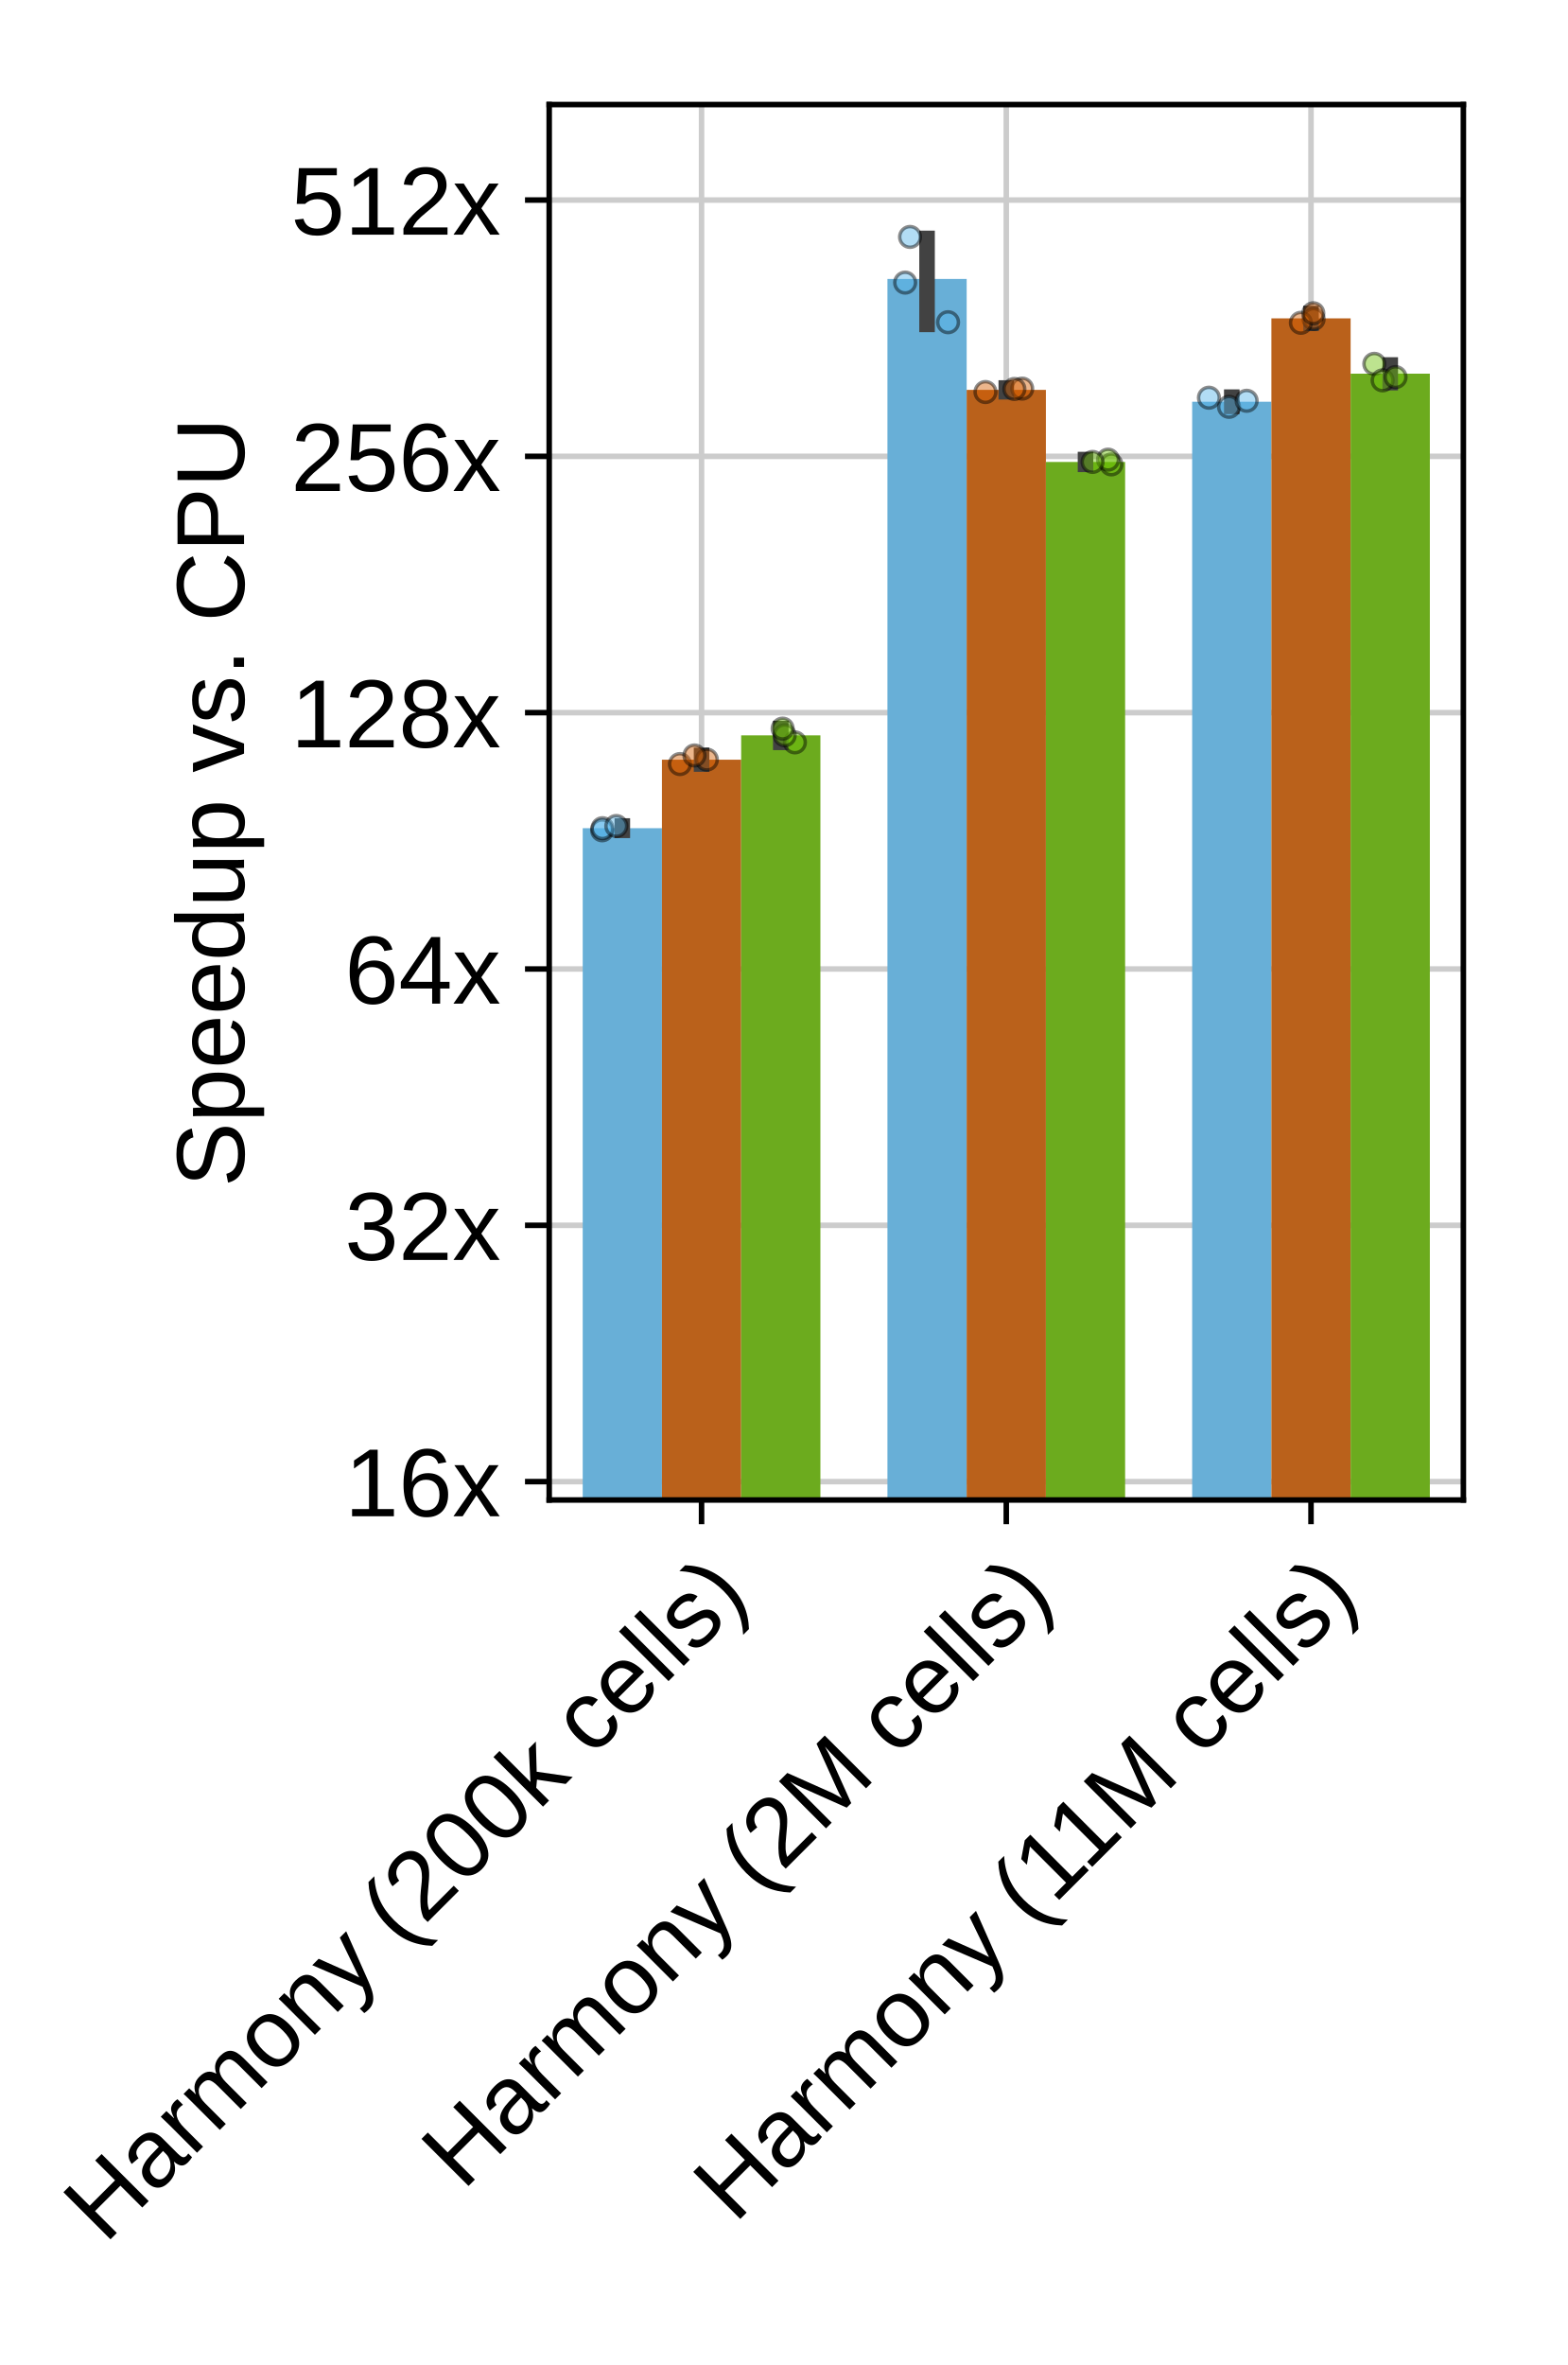
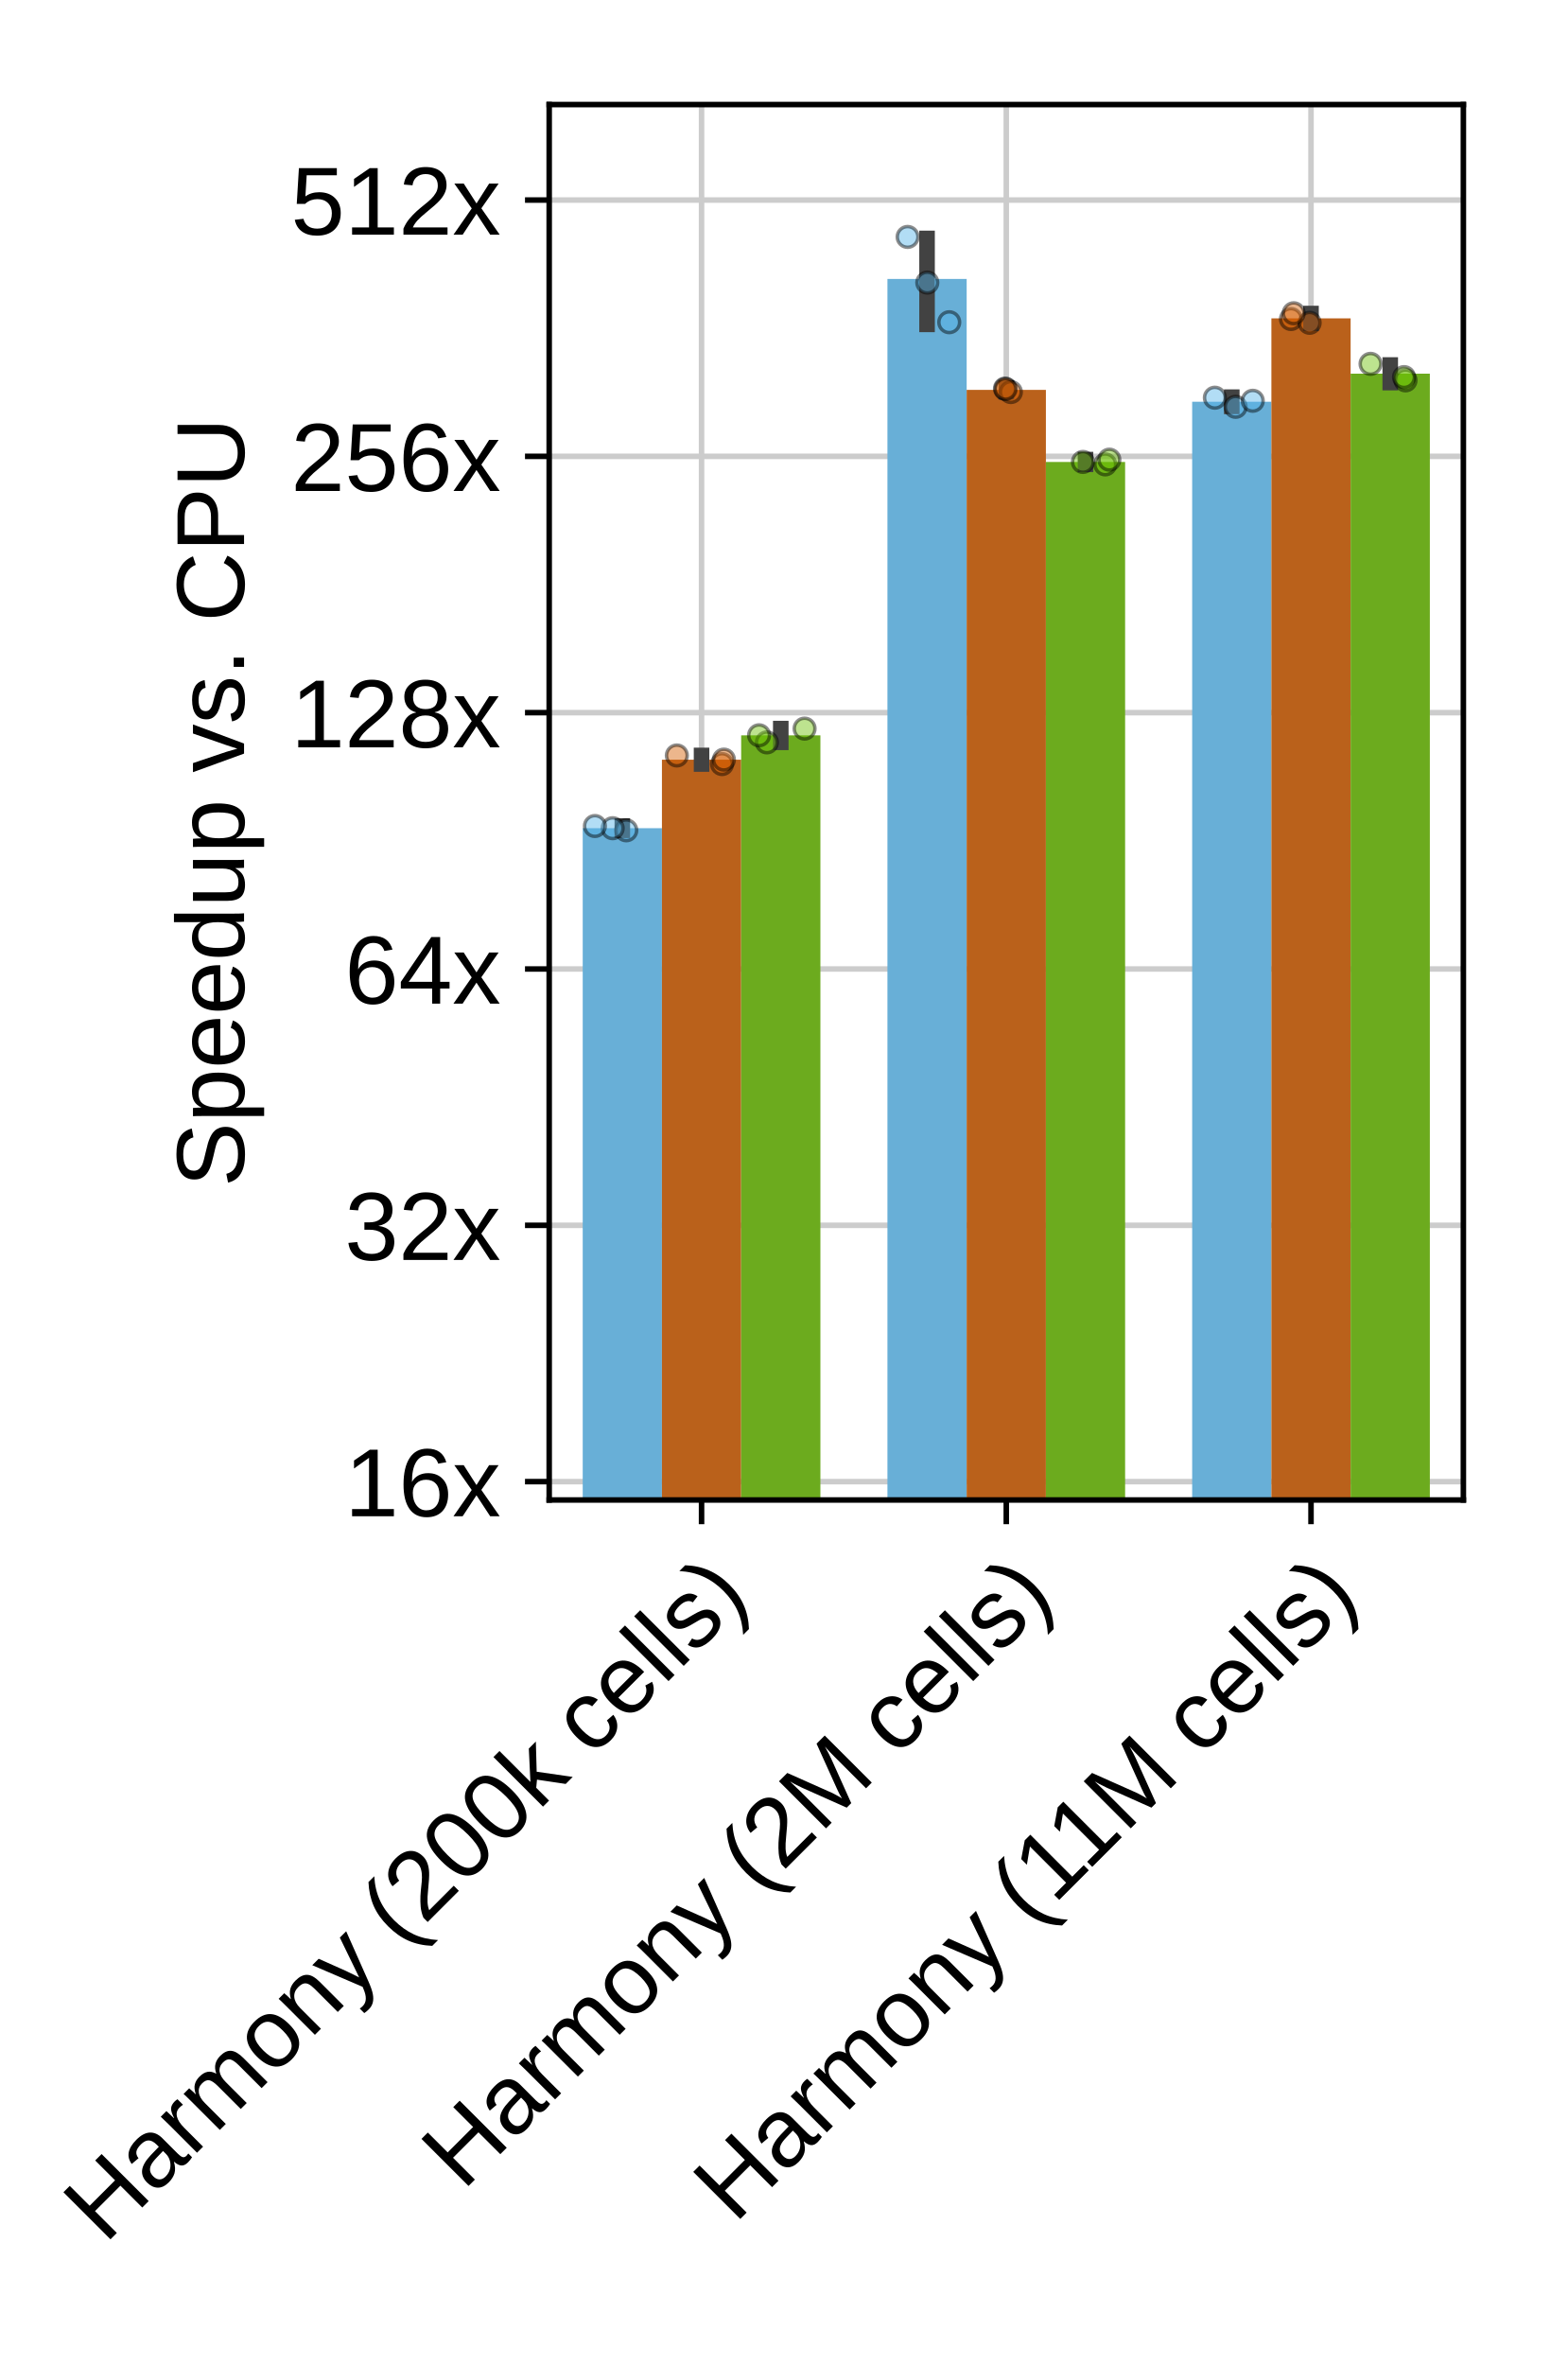
<svg xmlns="http://www.w3.org/2000/svg" xmlns:xlink="http://www.w3.org/1999/xlink" width="226.8pt" height="342pt" viewBox="0 0 226.8 342" version="1.1">
  <defs>
    <style type="text/css">*{stroke-linejoin: round; stroke-linecap: butt}</style>
  </defs>
  <g id="figure_1">
    <g id="patch_1">
      <path d="M 0 342  L 226.8 342  L 226.8 0  L 0 0  L 0 342  z " style="fill: none" />
    </g>
    <g id="axes_1">
      <g id="patch_2">
        <path d="M 79.441 216.911  L 211.68 216.911  L 211.68 15.12  L 79.441 15.12  L 79.441 216.911  z " style="fill: none" />
      </g>
      <g id="matplotlib.axis_1">
        <g id="xtick_1">
          <g id="line2d_1">
-             <path d="M 101.481 216.911  L 101.481 15.12  " clip-path="url(#p879cad5f2c)" style="fill: none; stroke: #cccccc; stroke-width: 0.8; stroke-linecap: square" />
+             <path d="M 101.481 216.911  L 101.481 15.12  " clip-path="url(#p6013074618)" style="fill: none; stroke: #cccccc; stroke-width: 0.8; stroke-linecap: square" />
          </g>
          <g id="line2d_2">
            <defs>
-               <path id="mede511e943" d="M 0 0  L 0 3.5  " style="stroke: #000000; stroke-width: 0.8" />
+               <path id="m8da5201caf" d="M 0 0  L 0 3.5  " style="stroke: #000000; stroke-width: 0.8" />
            </defs>
            <g>
-               <use xlink:href="#mede511e943" x="101.481" y="216.911" style="stroke: #000000; stroke-width: 0.8" />
+               <use xlink:href="#m8da5201caf" x="101.481" y="216.911" style="stroke: #000000; stroke-width: 0.8" />
            </g>
          </g>
          <g id="text_1">
            <text style="font-size: 14px; font-family: 'Arial', 'Helvetica', 'DejaVu Sans', 'Bitstream Vera Sans', sans-serif; text-anchor: end" x="108.687" y="231.118" transform="rotate(-45 108.6872 231.1176)">Harmony (200k cells)</text>
          </g>
        </g>
        <g id="xtick_2">
          <g id="line2d_3">
-             <path d="M 145.56 216.911  L 145.56 15.12  " clip-path="url(#p879cad5f2c)" style="fill: none; stroke: #cccccc; stroke-width: 0.8; stroke-linecap: square" />
+             <path d="M 145.56 216.911  L 145.56 15.12  " clip-path="url(#p6013074618)" style="fill: none; stroke: #cccccc; stroke-width: 0.8; stroke-linecap: square" />
          </g>
          <g id="line2d_4">
            <g>
-               <use xlink:href="#mede511e943" x="145.56" y="216.911" style="stroke: #000000; stroke-width: 0.8" />
+               <use xlink:href="#m8da5201caf" x="145.56" y="216.911" style="stroke: #000000; stroke-width: 0.8" />
            </g>
          </g>
          <g id="text_2">
            <text style="font-size: 14px; font-family: 'Arial', 'Helvetica', 'DejaVu Sans', 'Bitstream Vera Sans', sans-serif; text-anchor: end" x="152.767" y="231.118" transform="rotate(-45 152.7669 231.1176)">Harmony (2M cells)</text>
          </g>
        </g>
        <g id="xtick_3">
          <g id="line2d_5">
-             <path d="M 189.64 216.911  L 189.64 15.12  " clip-path="url(#p879cad5f2c)" style="fill: none; stroke: #cccccc; stroke-width: 0.8; stroke-linecap: square" />
+             <path d="M 189.64 216.911  L 189.64 15.12  " clip-path="url(#p6013074618)" style="fill: none; stroke: #cccccc; stroke-width: 0.8; stroke-linecap: square" />
          </g>
          <g id="line2d_6">
            <g>
-               <use xlink:href="#mede511e943" x="189.64" y="216.911" style="stroke: #000000; stroke-width: 0.8" />
+               <use xlink:href="#m8da5201caf" x="189.64" y="216.911" style="stroke: #000000; stroke-width: 0.8" />
            </g>
          </g>
          <g id="text_3">
            <text style="font-size: 14px; font-family: 'Arial', 'Helvetica', 'DejaVu Sans', 'Bitstream Vera Sans', sans-serif; text-anchor: end" x="196.847" y="231.118" transform="rotate(-45 196.8467 231.1176)">Harmony (11M cells)</text>
          </g>
        </g>
      </g>
      <g id="matplotlib.axis_2">
        <g id="ytick_1">
          <g id="line2d_7">
-             <path d="M 79.441 214.258  L 211.68 214.258  " clip-path="url(#p879cad5f2c)" style="fill: none; stroke: #cccccc; stroke-width: 0.8; stroke-linecap: square" />
+             <path d="M 79.441 214.258  L 211.68 214.258  " clip-path="url(#p6013074618)" style="fill: none; stroke: #cccccc; stroke-width: 0.8; stroke-linecap: square" />
          </g>
          <g id="line2d_8">
            <defs>
-               <path id="ma517eb1bee" d="M 0 0  L -3.5 0  " style="stroke: #000000; stroke-width: 0.8" />
+               <path id="mf9c9cb0863" d="M 0 0  L -3.5 0  " style="stroke: #000000; stroke-width: 0.8" />
            </defs>
            <g>
-               <use xlink:href="#ma517eb1bee" x="79.441" y="214.258" style="stroke: #000000; stroke-width: 0.8" />
+               <use xlink:href="#mf9c9cb0863" x="79.441" y="214.258" style="stroke: #000000; stroke-width: 0.8" />
            </g>
          </g>
          <g id="text_4">
            <text style="font-size: 14px; font-family: 'Arial', 'Helvetica', 'DejaVu Sans', 'Bitstream Vera Sans', sans-serif; text-anchor: end" x="72.441" y="219.268" transform="rotate(-0 72.44079 219.2681)">16x</text>
          </g>
        </g>
        <g id="ytick_2">
          <g id="line2d_9">
-             <path d="M 79.441 177.191  L 211.68 177.191  " clip-path="url(#p879cad5f2c)" style="fill: none; stroke: #cccccc; stroke-width: 0.8; stroke-linecap: square" />
+             <path d="M 79.441 177.191  L 211.68 177.191  " clip-path="url(#p6013074618)" style="fill: none; stroke: #cccccc; stroke-width: 0.8; stroke-linecap: square" />
          </g>
          <g id="line2d_10">
            <g>
-               <use xlink:href="#ma517eb1bee" x="79.441" y="177.191" style="stroke: #000000; stroke-width: 0.8" />
+               <use xlink:href="#mf9c9cb0863" x="79.441" y="177.191" style="stroke: #000000; stroke-width: 0.8" />
            </g>
          </g>
          <g id="text_5">
            <text style="font-size: 14px; font-family: 'Arial', 'Helvetica', 'DejaVu Sans', 'Bitstream Vera Sans', sans-serif; text-anchor: end" x="72.441" y="182.202" transform="rotate(-0 72.44079 182.2016)">32x</text>
          </g>
        </g>
        <g id="ytick_3">
          <g id="line2d_11">
-             <path d="M 79.441 140.125  L 211.68 140.125  " clip-path="url(#p879cad5f2c)" style="fill: none; stroke: #cccccc; stroke-width: 0.8; stroke-linecap: square" />
+             <path d="M 79.441 140.125  L 211.68 140.125  " clip-path="url(#p6013074618)" style="fill: none; stroke: #cccccc; stroke-width: 0.8; stroke-linecap: square" />
          </g>
          <g id="line2d_12">
            <g>
-               <use xlink:href="#ma517eb1bee" x="79.441" y="140.125" style="stroke: #000000; stroke-width: 0.8" />
+               <use xlink:href="#mf9c9cb0863" x="79.441" y="140.125" style="stroke: #000000; stroke-width: 0.8" />
            </g>
          </g>
          <g id="text_6">
            <text style="font-size: 14px; font-family: 'Arial', 'Helvetica', 'DejaVu Sans', 'Bitstream Vera Sans', sans-serif; text-anchor: end" x="72.441" y="145.135" transform="rotate(-0 72.44079 145.1351)">64x</text>
          </g>
        </g>
        <g id="ytick_4">
          <g id="line2d_13">
-             <path d="M 79.441 103.058  L 211.68 103.058  " clip-path="url(#p879cad5f2c)" style="fill: none; stroke: #cccccc; stroke-width: 0.8; stroke-linecap: square" />
+             <path d="M 79.441 103.058  L 211.68 103.058  " clip-path="url(#p6013074618)" style="fill: none; stroke: #cccccc; stroke-width: 0.8; stroke-linecap: square" />
          </g>
          <g id="line2d_14">
            <g>
-               <use xlink:href="#ma517eb1bee" x="79.441" y="103.058" style="stroke: #000000; stroke-width: 0.8" />
+               <use xlink:href="#mf9c9cb0863" x="79.441" y="103.058" style="stroke: #000000; stroke-width: 0.8" />
            </g>
          </g>
          <g id="text_7">
            <text style="font-size: 14px; font-family: 'Arial', 'Helvetica', 'DejaVu Sans', 'Bitstream Vera Sans', sans-serif; text-anchor: end" x="72.441" y="108.069" transform="rotate(-0 72.44079 108.0685)">128x</text>
          </g>
        </g>
        <g id="ytick_5">
          <g id="line2d_15">
-             <path d="M 79.441 65.992  L 211.68 65.992  " clip-path="url(#p879cad5f2c)" style="fill: none; stroke: #cccccc; stroke-width: 0.8; stroke-linecap: square" />
+             <path d="M 79.441 65.992  L 211.68 65.992  " clip-path="url(#p6013074618)" style="fill: none; stroke: #cccccc; stroke-width: 0.8; stroke-linecap: square" />
          </g>
          <g id="line2d_16">
            <g>
-               <use xlink:href="#ma517eb1bee" x="79.441" y="65.992" style="stroke: #000000; stroke-width: 0.8" />
+               <use xlink:href="#mf9c9cb0863" x="79.441" y="65.992" style="stroke: #000000; stroke-width: 0.8" />
            </g>
          </g>
          <g id="text_8">
            <text style="font-size: 14px; font-family: 'Arial', 'Helvetica', 'DejaVu Sans', 'Bitstream Vera Sans', sans-serif; text-anchor: end" x="72.441" y="71.002" transform="rotate(-0 72.44079 71.00201)">256x</text>
          </g>
        </g>
        <g id="ytick_6">
          <g id="line2d_17">
-             <path d="M 79.441 28.925  L 211.68 28.925  " clip-path="url(#p879cad5f2c)" style="fill: none; stroke: #cccccc; stroke-width: 0.8; stroke-linecap: square" />
+             <path d="M 79.441 28.925  L 211.68 28.925  " clip-path="url(#p6013074618)" style="fill: none; stroke: #cccccc; stroke-width: 0.8; stroke-linecap: square" />
          </g>
          <g id="line2d_18">
            <g>
-               <use xlink:href="#ma517eb1bee" x="79.441" y="28.925" style="stroke: #000000; stroke-width: 0.8" />
+               <use xlink:href="#mf9c9cb0863" x="79.441" y="28.925" style="stroke: #000000; stroke-width: 0.8" />
            </g>
          </g>
          <g id="text_9">
            <text style="font-size: 14px; font-family: 'Arial', 'Helvetica', 'DejaVu Sans', 'Bitstream Vera Sans', sans-serif; text-anchor: end" x="72.441" y="33.935" transform="rotate(-0 72.44079 33.93547)">512x</text>
          </g>
        </g>
        <g id="text_10">
          <text style="font-size: 14px; font-family: 'Arial', 'Helvetica', 'DejaVu Sans', 'Bitstream Vera Sans', sans-serif; text-anchor: middle" x="35.302" y="116.016" transform="rotate(-90 35.30235 116.0156)">Speedup vs. CPU</text>
        </g>
      </g>
      <g id="patch_3">
-         <path d="M 84.29 37429.057  L 95.75 37429.057  L 95.75 119.761  L 84.29 119.761  z " clip-path="url(#p879cad5f2c)" style="fill: #68afd7" />
+         <path d="M 84.29 37429.057  L 95.75 37429.057  L 95.75 119.761  L 84.29 119.761  z " clip-path="url(#p6013074618)" style="fill: #68afd7" />
      </g>
      <g id="patch_4">
-         <path d="M 128.369 37429.057  L 139.83 37429.057  L 139.83 40.337  L 128.369 40.337  z " clip-path="url(#p879cad5f2c)" style="fill: #68afd7" />
+         <path d="M 128.369 37429.057  L 139.83 37429.057  L 139.83 40.337  L 128.369 40.337  z " clip-path="url(#p6013074618)" style="fill: #68afd7" />
      </g>
      <g id="patch_5">
-         <path d="M 172.449 37429.057  L 183.91 37429.057  L 183.91 58.095  L 172.449 58.095  z " clip-path="url(#p879cad5f2c)" style="fill: #68afd7" />
+         <path d="M 172.449 37429.057  L 183.91 37429.057  L 183.91 58.095  L 172.449 58.095  z " clip-path="url(#p6013074618)" style="fill: #68afd7" />
      </g>
      <g id="patch_6">
-         <path d="M 95.75 37429.057  L 107.211 37429.057  L 107.211 109.859  L 95.75 109.859  z " clip-path="url(#p879cad5f2c)" style="fill: #ba611b" />
+         <path d="M 95.75 37429.057  L 107.211 37429.057  L 107.211 109.859  L 95.75 109.859  z " clip-path="url(#p6013074618)" style="fill: #ba611b" />
      </g>
      <g id="patch_7">
-         <path d="M 139.83 37429.057  L 151.291 37429.057  L 151.291 56.377  L 139.83 56.377  z " clip-path="url(#p879cad5f2c)" style="fill: #ba611b" />
+         <path d="M 139.83 37429.057  L 151.291 37429.057  L 151.291 56.377  L 139.83 56.377  z " clip-path="url(#p6013074618)" style="fill: #ba611b" />
      </g>
      <g id="patch_8">
-         <path d="M 183.91 37429.057  L 195.37 37429.057  L 195.37 46.033  L 183.91 46.033  z " clip-path="url(#p879cad5f2c)" style="fill: #ba611b" />
+         <path d="M 183.91 37429.057  L 195.37 37429.057  L 195.37 46.033  L 183.91 46.033  z " clip-path="url(#p6013074618)" style="fill: #ba611b" />
      </g>
      <g id="patch_9">
-         <path d="M 107.211 37429.057  L 118.672 37429.057  L 118.672 106.341  L 107.211 106.341  z " clip-path="url(#p879cad5f2c)" style="fill: #6cab1e" />
+         <path d="M 107.211 37429.057  L 118.672 37429.057  L 118.672 106.341  L 107.211 106.341  z " clip-path="url(#p6013074618)" style="fill: #6cab1e" />
      </g>
      <g id="patch_10">
-         <path d="M 151.291 37429.057  L 162.751 37429.057  L 162.751 66.805  L 151.291 66.805  z " clip-path="url(#p879cad5f2c)" style="fill: #6cab1e" />
+         <path d="M 151.291 37429.057  L 162.751 37429.057  L 162.751 66.805  L 151.291 66.805  z " clip-path="url(#p6013074618)" style="fill: #6cab1e" />
      </g>
      <g id="patch_11">
-         <path d="M 195.37 37429.057  L 206.831 37429.057  L 206.831 54.039  L 195.37 54.039  z " clip-path="url(#p879cad5f2c)" style="fill: #6cab1e" />
+         <path d="M 195.37 37429.057  L 206.831 37429.057  L 206.831 54.039  L 195.37 54.039  z " clip-path="url(#p6013074618)" style="fill: #6cab1e" />
      </g>
      <g id="patch_12">
-         <path d="M 101.481 37429.057  L 101.481 37429.057  L 101.481 37429.057  L 101.481 37429.057  z " clip-path="url(#p879cad5f2c)" style="fill: #68afd7" />
+         <path d="M 101.481 37429.057  L 101.481 37429.057  L 101.481 37429.057  L 101.481 37429.057  z " clip-path="url(#p6013074618)" style="fill: #68afd7" />
      </g>
      <g id="patch_13">
-         <path d="M 101.481 37429.057  L 101.481 37429.057  L 101.481 37429.057  L 101.481 37429.057  z " clip-path="url(#p879cad5f2c)" style="fill: #ba611b" />
+         <path d="M 101.481 37429.057  L 101.481 37429.057  L 101.481 37429.057  L 101.481 37429.057  z " clip-path="url(#p6013074618)" style="fill: #ba611b" />
      </g>
      <g id="patch_14">
-         <path d="M 101.481 37429.057  L 101.481 37429.057  L 101.481 37429.057  L 101.481 37429.057  z " clip-path="url(#p879cad5f2c)" style="fill: #6cab1e" />
+         <path d="M 101.481 37429.057  L 101.481 37429.057  L 101.481 37429.057  L 101.481 37429.057  z " clip-path="url(#p6013074618)" style="fill: #6cab1e" />
      </g>
      <g id="line2d_19">
-         <path d="M 90.02 120.073  L 90.02 119.451  " clip-path="url(#p879cad5f2c)" style="fill: none; stroke: #424242; stroke-width: 2.25; stroke-linecap: square" />
+         <path d="M 90.02 120.073  L 90.02 119.451  " clip-path="url(#p6013074618)" style="fill: none; stroke: #424242; stroke-width: 2.25; stroke-linecap: square" />
      </g>
      <g id="line2d_20">
-         <path d="M 134.1 46.913  L 134.1 34.481  " clip-path="url(#p879cad5f2c)" style="fill: none; stroke: #424242; stroke-width: 2.25; stroke-linecap: square" />
+         <path d="M 134.1 46.913  L 134.1 34.481  " clip-path="url(#p6013074618)" style="fill: none; stroke: #424242; stroke-width: 2.25; stroke-linecap: square" />
      </g>
      <g id="line2d_21">
-         <path d="M 178.179 58.77  L 178.179 57.429  " clip-path="url(#p879cad5f2c)" style="fill: none; stroke: #424242; stroke-width: 2.25; stroke-linecap: square" />
+         <path d="M 178.179 58.77  L 178.179 57.429  " clip-path="url(#p6013074618)" style="fill: none; stroke: #424242; stroke-width: 2.25; stroke-linecap: square" />
      </g>
      <g id="line2d_22">
-         <path d="M 101.481 110.484  L 101.481 109.241  " clip-path="url(#p879cad5f2c)" style="fill: none; stroke: #424242; stroke-width: 2.25; stroke-linecap: square" />
+         <path d="M 101.481 110.484  L 101.481 109.241  " clip-path="url(#p6013074618)" style="fill: none; stroke: #424242; stroke-width: 2.25; stroke-linecap: square" />
      </g>
      <g id="line2d_23">
-         <path d="M 145.56 56.65  L 145.56 56.105  " clip-path="url(#p879cad5f2c)" style="fill: none; stroke: #424242; stroke-width: 2.25; stroke-linecap: square" />
+         <path d="M 145.56 56.65  L 145.56 56.105  " clip-path="url(#p6013074618)" style="fill: none; stroke: #424242; stroke-width: 2.25; stroke-linecap: square" />
      </g>
      <g id="line2d_24">
-         <path d="M 189.64 46.735  L 189.64 45.341  " clip-path="url(#p879cad5f2c)" style="fill: none; stroke: #424242; stroke-width: 2.25; stroke-linecap: square" />
+         <path d="M 189.64 46.735  L 189.64 45.341  " clip-path="url(#p6013074618)" style="fill: none; stroke: #424242; stroke-width: 2.25; stroke-linecap: square" />
      </g>
      <g id="line2d_25">
-         <path d="M 112.941 107.346  L 112.941 105.355  " clip-path="url(#p879cad5f2c)" style="fill: none; stroke: #424242; stroke-width: 2.25; stroke-linecap: square" />
+         <path d="M 112.941 107.346  L 112.941 105.355  " clip-path="url(#p6013074618)" style="fill: none; stroke: #424242; stroke-width: 2.25; stroke-linecap: square" />
      </g>
      <g id="line2d_26">
-         <path d="M 157.021 67.147  L 157.021 66.464  " clip-path="url(#p879cad5f2c)" style="fill: none; stroke: #424242; stroke-width: 2.25; stroke-linecap: square" />
+         <path d="M 157.021 67.147  L 157.021 66.464  " clip-path="url(#p6013074618)" style="fill: none; stroke: #424242; stroke-width: 2.25; stroke-linecap: square" />
      </g>
      <g id="line2d_27">
-         <path d="M 201.101 55.326  L 201.101 52.781  " clip-path="url(#p879cad5f2c)" style="fill: none; stroke: #424242; stroke-width: 2.25; stroke-linecap: square" />
+         <path d="M 201.101 55.326  L 201.101 52.781  " clip-path="url(#p6013074618)" style="fill: none; stroke: #424242; stroke-width: 2.25; stroke-linecap: square" />
      </g>
      <g id="patch_15">
        <path d="M 79.441 216.911  L 79.441 15.12  " style="fill: none; stroke: #000000; stroke-width: 0.8; stroke-linejoin: miter; stroke-linecap: square" />
      </g>
      <g id="patch_16">
        <path d="M 211.68 216.911  L 211.68 15.12  " style="fill: none; stroke: #000000; stroke-width: 0.8; stroke-linejoin: miter; stroke-linecap: square" />
      </g>
      <g id="patch_17">
        <path d="M 79.441 216.911  L 211.68 216.911  " style="fill: none; stroke: #000000; stroke-width: 0.8; stroke-linejoin: miter; stroke-linecap: square" />
      </g>
      <g id="patch_18">
        <path d="M 79.441 15.12  L 211.68 15.12  " style="fill: none; stroke: #000000; stroke-width: 0.8; stroke-linejoin: miter; stroke-linecap: square" />
      </g>
      <g id="PathCollection_1">
        <defs>
-           <path id="C0_0_fd76d7a737" d="M 0 1.5  C 0.398 1.5 0.779 1.342 1.061 1.061  C 1.342 0.779 1.5 0.398 1.5 -0  C 1.5 -0.398 1.342 -0.779 1.061 -1.061  C 0.779 -1.342 0.398 -1.5 0 -1.5  C -0.398 -1.5 -0.779 -1.342 -1.061 -1.061  C -1.342 -0.779 -1.5 -0.398 -1.5 0  C -1.5 0.398 -1.342 0.779 -1.061 1.061  C -0.779 1.342 -0.398 1.5 0 1.5  z " />
-         </defs>
-         <g clip-path="url(#p879cad5f2c)">
-           <use xlink:href="#C0_0_fd76d7a737" x="87.104" y="120.07" style="fill: #56b4e9; fill-opacity: 0.45; stroke: #000000; stroke-opacity: 0.45; stroke-width: 0.5" />
-         </g>
-         <g clip-path="url(#p879cad5f2c)">
-           <use xlink:href="#C0_0_fd76d7a737" x="87.151" y="119.767" style="fill: #56b4e9; fill-opacity: 0.45; stroke: #000000; stroke-opacity: 0.45; stroke-width: 0.5" />
-         </g>
-         <g clip-path="url(#p879cad5f2c)">
-           <use xlink:href="#C0_0_fd76d7a737" x="89.149" y="119.448" style="fill: #56b4e9; fill-opacity: 0.45; stroke: #000000; stroke-opacity: 0.45; stroke-width: 0.5" />
+           <path id="C0_0_adda439081" d="M 0 1.5  C 0.398 1.5 0.779 1.342 1.061 1.061  C 1.342 0.779 1.5 0.398 1.5 -0  C 1.5 -0.398 1.342 -0.779 1.061 -1.061  C 0.779 -1.342 0.398 -1.5 0 -1.5  C -0.398 -1.5 -0.779 -1.342 -1.061 -1.061  C -1.342 -0.779 -1.5 -0.398 -1.5 0  C -1.5 0.398 -1.342 0.779 -1.061 1.061  C -0.779 1.342 -0.398 1.5 0 1.5  z " />
+         </defs>
+         <g clip-path="url(#p6013074618)">
+           <use xlink:href="#C0_0_adda439081" x="90.593" y="120.07" style="fill: #56b4e9; fill-opacity: 0.45; stroke: #000000; stroke-opacity: 0.45; stroke-width: 0.5" />
+         </g>
+         <g clip-path="url(#p6013074618)">
+           <use xlink:href="#C0_0_adda439081" x="88.624" y="119.767" style="fill: #56b4e9; fill-opacity: 0.45; stroke: #000000; stroke-opacity: 0.45; stroke-width: 0.5" />
+         </g>
+         <g clip-path="url(#p6013074618)">
+           <use xlink:href="#C0_0_adda439081" x="86.054" y="119.448" style="fill: #56b4e9; fill-opacity: 0.45; stroke: #000000; stroke-opacity: 0.45; stroke-width: 0.5" />
        </g>
      </g>
      <g id="PathCollection_2">
        <defs>
-           <path id="C1_0_e4bdd31066" d="M 0 1.5  C 0.398 1.5 0.779 1.342 1.061 1.061  C 1.342 0.779 1.5 0.398 1.5 -0  C 1.5 -0.398 1.342 -0.779 1.061 -1.061  C 0.779 -1.342 0.398 -1.5 0 -1.5  C -0.398 -1.5 -0.779 -1.342 -1.061 -1.061  C -1.342 -0.779 -1.5 -0.398 -1.5 0  C -1.5 0.398 -1.342 0.779 -1.061 1.061  C -0.779 1.342 -0.398 1.5 0 1.5  z " />
-         </defs>
-         <g clip-path="url(#p879cad5f2c)">
-           <use xlink:href="#C1_0_e4bdd31066" x="98.354" y="110.49" style="fill: #d55e00; fill-opacity: 0.45; stroke: #000000; stroke-opacity: 0.45; stroke-width: 0.5" />
-         </g>
-         <g clip-path="url(#p879cad5f2c)">
-           <use xlink:href="#C1_0_e4bdd31066" x="102.248" y="109.847" style="fill: #d55e00; fill-opacity: 0.45; stroke: #000000; stroke-opacity: 0.45; stroke-width: 0.5" />
-         </g>
-         <g clip-path="url(#p879cad5f2c)">
-           <use xlink:href="#C1_0_e4bdd31066" x="100.456" y="109.246" style="fill: #d55e00; fill-opacity: 0.45; stroke: #000000; stroke-opacity: 0.45; stroke-width: 0.5" />
+           <path id="C1_0_e57716d4c8" d="M 0 1.5  C 0.398 1.5 0.779 1.342 1.061 1.061  C 1.342 0.779 1.5 0.398 1.5 -0  C 1.5 -0.398 1.342 -0.779 1.061 -1.061  C 0.779 -1.342 0.398 -1.5 0 -1.5  C -0.398 -1.5 -0.779 -1.342 -1.061 -1.061  C -1.342 -0.779 -1.5 -0.398 -1.5 0  C -1.5 0.398 -1.342 0.779 -1.061 1.061  C -0.779 1.342 -0.398 1.5 0 1.5  z " />
+         </defs>
+         <g clip-path="url(#p6013074618)">
+           <use xlink:href="#C1_0_e57716d4c8" x="104.447" y="110.49" style="fill: #d55e00; fill-opacity: 0.45; stroke: #000000; stroke-opacity: 0.45; stroke-width: 0.5" />
+         </g>
+         <g clip-path="url(#p6013074618)">
+           <use xlink:href="#C1_0_e57716d4c8" x="104.714" y="109.847" style="fill: #d55e00; fill-opacity: 0.45; stroke: #000000; stroke-opacity: 0.45; stroke-width: 0.5" />
+         </g>
+         <g clip-path="url(#p6013074618)">
+           <use xlink:href="#C1_0_e57716d4c8" x="97.909" y="109.246" style="fill: #d55e00; fill-opacity: 0.45; stroke: #000000; stroke-opacity: 0.45; stroke-width: 0.5" />
        </g>
      </g>
      <g id="PathCollection_3">
        <defs>
-           <path id="C2_0_ba2e5d592c" d="M 0 1.5  C 0.398 1.5 0.779 1.342 1.061 1.061  C 1.342 0.779 1.5 0.398 1.5 -0  C 1.5 -0.398 1.342 -0.779 1.061 -1.061  C 0.779 -1.342 0.398 -1.5 0 -1.5  C -0.398 -1.5 -0.779 -1.342 -1.061 -1.061  C -1.342 -0.779 -1.5 -0.398 -1.5 0  C -1.5 0.398 -1.342 0.779 -1.061 1.061  C -0.779 1.342 -0.398 1.5 0 1.5  z " />
-         </defs>
-         <g clip-path="url(#p879cad5f2c)">
-           <use xlink:href="#C2_0_ba2e5d592c" x="114.986" y="107.353" style="fill: #6ec207; fill-opacity: 0.45; stroke: #000000; stroke-opacity: 0.45; stroke-width: 0.5" />
-         </g>
-         <g clip-path="url(#p879cad5f2c)">
-           <use xlink:href="#C2_0_ba2e5d592c" x="113.512" y="106.328" style="fill: #6ec207; fill-opacity: 0.45; stroke: #000000; stroke-opacity: 0.45; stroke-width: 0.5" />
-         </g>
-         <g clip-path="url(#p879cad5f2c)">
-           <use xlink:href="#C2_0_ba2e5d592c" x="113.21" y="105.362" style="fill: #6ec207; fill-opacity: 0.45; stroke: #000000; stroke-opacity: 0.45; stroke-width: 0.5" />
+           <path id="C2_0_5f4d1b6896" d="M 0 1.5  C 0.398 1.5 0.779 1.342 1.061 1.061  C 1.342 0.779 1.5 0.398 1.5 -0  C 1.5 -0.398 1.342 -0.779 1.061 -1.061  C 0.779 -1.342 0.398 -1.5 0 -1.5  C -0.398 -1.5 -0.779 -1.342 -1.061 -1.061  C -1.342 -0.779 -1.5 -0.398 -1.5 0  C -1.5 0.398 -1.342 0.779 -1.061 1.061  C -0.779 1.342 -0.398 1.5 0 1.5  z " />
+         </defs>
+         <g clip-path="url(#p6013074618)">
+           <use xlink:href="#C2_0_5f4d1b6896" x="110.934" y="107.353" style="fill: #6ec207; fill-opacity: 0.45; stroke: #000000; stroke-opacity: 0.45; stroke-width: 0.5" />
+         </g>
+         <g clip-path="url(#p6013074618)">
+           <use xlink:href="#C2_0_5f4d1b6896" x="109.802" y="106.328" style="fill: #6ec207; fill-opacity: 0.45; stroke: #000000; stroke-opacity: 0.45; stroke-width: 0.5" />
+         </g>
+         <g clip-path="url(#p6013074618)">
+           <use xlink:href="#C2_0_5f4d1b6896" x="116.384" y="105.362" style="fill: #6ec207; fill-opacity: 0.45; stroke: #000000; stroke-opacity: 0.45; stroke-width: 0.5" />
        </g>
      </g>
      <g id="PathCollection_4">
        <defs>
-           <path id="C3_0_6cea9c66c0" d="M 0 1.5  C 0.398 1.5 0.779 1.342 1.061 1.061  C 1.342 0.779 1.5 0.398 1.5 -0  C 1.5 -0.398 1.342 -0.779 1.061 -1.061  C 0.779 -1.342 0.398 -1.5 0 -1.5  C -0.398 -1.5 -0.779 -1.342 -1.061 -1.061  C -1.342 -0.779 -1.5 -0.398 -1.5 0  C -1.5 0.398 -1.342 0.779 -1.061 1.061  C -0.779 1.342 -0.398 1.5 0 1.5  z " />
-         </defs>
-         <g clip-path="url(#p879cad5f2c)">
-           <use xlink:href="#C3_0_6cea9c66c0" x="130.933" y="40.865" style="fill: #56b4e9; fill-opacity: 0.45; stroke: #000000; stroke-opacity: 0.45; stroke-width: 0.5" />
-         </g>
-         <g clip-path="url(#p879cad5f2c)">
-           <use xlink:href="#C3_0_6cea9c66c0" x="131.638" y="34.261" style="fill: #56b4e9; fill-opacity: 0.45; stroke: #000000; stroke-opacity: 0.45; stroke-width: 0.5" />
-         </g>
-         <g clip-path="url(#p879cad5f2c)">
-           <use xlink:href="#C3_0_6cea9c66c0" x="137.138" y="46.598" style="fill: #56b4e9; fill-opacity: 0.45; stroke: #000000; stroke-opacity: 0.45; stroke-width: 0.5" />
+           <path id="C3_0_6065bab074" d="M 0 1.5  C 0.398 1.5 0.779 1.342 1.061 1.061  C 1.342 0.779 1.5 0.398 1.5 -0  C 1.5 -0.398 1.342 -0.779 1.061 -1.061  C 0.779 -1.342 0.398 -1.5 0 -1.5  C -0.398 -1.5 -0.779 -1.342 -1.061 -1.061  C -1.342 -0.779 -1.5 -0.398 -1.5 0  C -1.5 0.398 -1.342 0.779 -1.061 1.061  C -0.779 1.342 -0.398 1.5 0 1.5  z " />
+         </defs>
+         <g clip-path="url(#p6013074618)">
+           <use xlink:href="#C3_0_6065bab074" x="134.135" y="40.865" style="fill: #56b4e9; fill-opacity: 0.45; stroke: #000000; stroke-opacity: 0.45; stroke-width: 0.5" />
+         </g>
+         <g clip-path="url(#p6013074618)">
+           <use xlink:href="#C3_0_6065bab074" x="131.288" y="34.261" style="fill: #56b4e9; fill-opacity: 0.45; stroke: #000000; stroke-opacity: 0.45; stroke-width: 0.5" />
+         </g>
+         <g clip-path="url(#p6013074618)">
+           <use xlink:href="#C3_0_6065bab074" x="137.31" y="46.598" style="fill: #56b4e9; fill-opacity: 0.45; stroke: #000000; stroke-opacity: 0.45; stroke-width: 0.5" />
        </g>
      </g>
      <g id="PathCollection_5">
        <defs>
-           <path id="C4_0_3cd8cd299c" d="M 0 1.5  C 0.398 1.5 0.779 1.342 1.061 1.061  C 1.342 0.779 1.5 0.398 1.5 -0  C 1.5 -0.398 1.342 -0.779 1.061 -1.061  C 0.779 -1.342 0.398 -1.5 0 -1.5  C -0.398 -1.5 -0.779 -1.342 -1.061 -1.061  C -1.342 -0.779 -1.5 -0.398 -1.5 0  C -1.5 0.398 -1.342 0.779 -1.061 1.061  C -0.779 1.342 -0.398 1.5 0 1.5  z " />
-         </defs>
-         <g clip-path="url(#p879cad5f2c)">
-           <use xlink:href="#C4_0_3cd8cd299c" x="147.864" y="56.194" style="fill: #d55e00; fill-opacity: 0.45; stroke: #000000; stroke-opacity: 0.45; stroke-width: 0.5" />
-         </g>
-         <g clip-path="url(#p879cad5f2c)">
-           <use xlink:href="#C4_0_3cd8cd299c" x="142.55" y="56.691" style="fill: #d55e00; fill-opacity: 0.45; stroke: #000000; stroke-opacity: 0.45; stroke-width: 0.5" />
-         </g>
-         <g clip-path="url(#p879cad5f2c)">
-           <use xlink:href="#C4_0_3cd8cd299c" x="146.733" y="56.248" style="fill: #d55e00; fill-opacity: 0.45; stroke: #000000; stroke-opacity: 0.45; stroke-width: 0.5" />
+           <path id="C4_0_db94cd12d5" d="M 0 1.5  C 0.398 1.5 0.779 1.342 1.061 1.061  C 1.342 0.779 1.5 0.398 1.5 -0  C 1.5 -0.398 1.342 -0.779 1.061 -1.061  C 0.779 -1.342 0.398 -1.5 0 -1.5  C -0.398 -1.5 -0.779 -1.342 -1.061 -1.061  C -1.342 -0.779 -1.5 -0.398 -1.5 0  C -1.5 0.398 -1.342 0.779 -1.061 1.061  C -0.779 1.342 -0.398 1.5 0 1.5  z " />
+         </defs>
+         <g clip-path="url(#p6013074618)">
+           <use xlink:href="#C4_0_db94cd12d5" x="145.373" y="56.194" style="fill: #d55e00; fill-opacity: 0.45; stroke: #000000; stroke-opacity: 0.45; stroke-width: 0.5" />
+         </g>
+         <g clip-path="url(#p6013074618)">
+           <use xlink:href="#C4_0_db94cd12d5" x="146.222" y="56.691" style="fill: #d55e00; fill-opacity: 0.45; stroke: #000000; stroke-opacity: 0.45; stroke-width: 0.5" />
+         </g>
+         <g clip-path="url(#p6013074618)">
+           <use xlink:href="#C4_0_db94cd12d5" x="145.459" y="56.248" style="fill: #d55e00; fill-opacity: 0.45; stroke: #000000; stroke-opacity: 0.45; stroke-width: 0.5" />
        </g>
      </g>
      <g id="PathCollection_6">
        <defs>
-           <path id="C5_0_4043b02618" d="M 0 1.5  C 0.398 1.5 0.779 1.342 1.061 1.061  C 1.342 0.779 1.5 0.398 1.5 -0  C 1.5 -0.398 1.342 -0.779 1.061 -1.061  C 0.779 -1.342 0.398 -1.5 0 -1.5  C -0.398 -1.5 -0.779 -1.342 -1.061 -1.061  C -1.342 -0.779 -1.5 -0.398 -1.5 0  C -1.5 0.398 -1.342 0.779 -1.061 1.061  C -0.779 1.342 -0.398 1.5 0 1.5  z " />
-         </defs>
-         <g clip-path="url(#p879cad5f2c)">
-           <use xlink:href="#C5_0_4043b02618" x="160.757" y="67.151" style="fill: #6ec207; fill-opacity: 0.45; stroke: #000000; stroke-opacity: 0.45; stroke-width: 0.5" />
-         </g>
-         <g clip-path="url(#p879cad5f2c)">
-           <use xlink:href="#C5_0_4043b02618" x="160.282" y="66.468" style="fill: #6ec207; fill-opacity: 0.45; stroke: #000000; stroke-opacity: 0.45; stroke-width: 0.5" />
-         </g>
-         <g clip-path="url(#p879cad5f2c)">
-           <use xlink:href="#C5_0_4043b02618" x="158.042" y="66.797" style="fill: #6ec207; fill-opacity: 0.45; stroke: #000000; stroke-opacity: 0.45; stroke-width: 0.5" />
+           <path id="C5_0_d9ffc73847" d="M 0 1.5  C 0.398 1.5 0.779 1.342 1.061 1.061  C 1.342 0.779 1.5 0.398 1.5 -0  C 1.5 -0.398 1.342 -0.779 1.061 -1.061  C 0.779 -1.342 0.398 -1.5 0 -1.5  C -0.398 -1.5 -0.779 -1.342 -1.061 -1.061  C -1.342 -0.779 -1.5 -0.398 -1.5 0  C -1.5 0.398 -1.342 0.779 -1.061 1.061  C -0.779 1.342 -0.398 1.5 0 1.5  z " />
+         </defs>
+         <g clip-path="url(#p6013074618)">
+           <use xlink:href="#C5_0_d9ffc73847" x="159.877" y="67.151" style="fill: #6ec207; fill-opacity: 0.45; stroke: #000000; stroke-opacity: 0.45; stroke-width: 0.5" />
+         </g>
+         <g clip-path="url(#p6013074618)">
+           <use xlink:href="#C5_0_d9ffc73847" x="160.472" y="66.468" style="fill: #6ec207; fill-opacity: 0.45; stroke: #000000; stroke-opacity: 0.45; stroke-width: 0.5" />
+         </g>
+         <g clip-path="url(#p6013074618)">
+           <use xlink:href="#C5_0_d9ffc73847" x="156.646" y="66.797" style="fill: #6ec207; fill-opacity: 0.45; stroke: #000000; stroke-opacity: 0.45; stroke-width: 0.5" />
        </g>
      </g>
      <g id="PathCollection_7">
        <defs>
-           <path id="C6_0_e486919994" d="M 0 1.5  C 0.398 1.5 0.779 1.342 1.061 1.061  C 1.342 0.779 1.5 0.398 1.5 -0  C 1.5 -0.398 1.342 -0.779 1.061 -1.061  C 0.779 -1.342 0.398 -1.5 0 -1.5  C -0.398 -1.5 -0.779 -1.342 -1.061 -1.061  C -1.342 -0.779 -1.5 -0.398 -1.5 0  C -1.5 0.398 -1.342 0.779 -1.061 1.061  C -0.779 1.342 -0.398 1.5 0 1.5  z " />
-         </defs>
-         <g clip-path="url(#p879cad5f2c)">
-           <use xlink:href="#C6_0_e486919994" x="177.781" y="58.83" style="fill: #56b4e9; fill-opacity: 0.45; stroke: #000000; stroke-opacity: 0.45; stroke-width: 0.5" />
-         </g>
-         <g clip-path="url(#p879cad5f2c)">
-           <use xlink:href="#C6_0_e486919994" x="180.331" y="57.954" style="fill: #56b4e9; fill-opacity: 0.45; stroke: #000000; stroke-opacity: 0.45; stroke-width: 0.5" />
-         </g>
-         <g clip-path="url(#p879cad5f2c)">
-           <use xlink:href="#C6_0_e486919994" x="174.872" y="57.51" style="fill: #56b4e9; fill-opacity: 0.45; stroke: #000000; stroke-opacity: 0.45; stroke-width: 0.5" />
+           <path id="C6_0_9bfd0123bb" d="M 0 1.5  C 0.398 1.5 0.779 1.342 1.061 1.061  C 1.342 0.779 1.5 0.398 1.5 -0  C 1.5 -0.398 1.342 -0.779 1.061 -1.061  C 0.779 -1.342 0.398 -1.5 0 -1.5  C -0.398 -1.5 -0.779 -1.342 -1.061 -1.061  C -1.342 -0.779 -1.5 -0.398 -1.5 0  C -1.5 0.398 -1.342 0.779 -1.061 1.061  C -0.779 1.342 -0.398 1.5 0 1.5  z " />
+         </defs>
+         <g clip-path="url(#p6013074618)">
+           <use xlink:href="#C6_0_9bfd0123bb" x="178.736" y="58.83" style="fill: #56b4e9; fill-opacity: 0.45; stroke: #000000; stroke-opacity: 0.45; stroke-width: 0.5" />
+         </g>
+         <g clip-path="url(#p6013074618)">
+           <use xlink:href="#C6_0_9bfd0123bb" x="181.215" y="57.954" style="fill: #56b4e9; fill-opacity: 0.45; stroke: #000000; stroke-opacity: 0.45; stroke-width: 0.5" />
+         </g>
+         <g clip-path="url(#p6013074618)">
+           <use xlink:href="#C6_0_9bfd0123bb" x="175.733" y="57.51" style="fill: #56b4e9; fill-opacity: 0.45; stroke: #000000; stroke-opacity: 0.45; stroke-width: 0.5" />
        </g>
      </g>
      <g id="PathCollection_8">
        <defs>
-           <path id="C7_0_b63d89c1fc" d="M 0 1.5  C 0.398 1.5 0.779 1.342 1.061 1.061  C 1.342 0.779 1.5 0.398 1.5 -0  C 1.5 -0.398 1.342 -0.779 1.061 -1.061  C 0.779 -1.342 0.398 -1.5 0 -1.5  C -0.398 -1.5 -0.779 -1.342 -1.061 -1.061  C -1.342 -0.779 -1.5 -0.398 -1.5 0  C -1.5 0.398 -1.342 0.779 -1.061 1.061  C -0.779 1.342 -0.398 1.5 0 1.5  z " />
-         </defs>
-         <g clip-path="url(#p879cad5f2c)">
-           <use xlink:href="#C7_0_b63d89c1fc" x="190.017" y="46.131" style="fill: #d55e00; fill-opacity: 0.45; stroke: #000000; stroke-opacity: 0.45; stroke-width: 0.5" />
-         </g>
-         <g clip-path="url(#p879cad5f2c)">
-           <use xlink:href="#C7_0_b63d89c1fc" x="188.177" y="46.68" style="fill: #d55e00; fill-opacity: 0.45; stroke: #000000; stroke-opacity: 0.45; stroke-width: 0.5" />
-         </g>
-         <g clip-path="url(#p879cad5f2c)">
-           <use xlink:href="#C7_0_b63d89c1fc" x="189.974" y="45.298" style="fill: #d55e00; fill-opacity: 0.45; stroke: #000000; stroke-opacity: 0.45; stroke-width: 0.5" />
+           <path id="C7_0_1e9953744b" d="M 0 1.5  C 0.398 1.5 0.779 1.342 1.061 1.061  C 1.342 0.779 1.5 0.398 1.5 -0  C 1.5 -0.398 1.342 -0.779 1.061 -1.061  C 0.779 -1.342 0.398 -1.5 0 -1.5  C -0.398 -1.5 -0.779 -1.342 -1.061 -1.061  C -1.342 -0.779 -1.5 -0.398 -1.5 0  C -1.5 0.398 -1.342 0.779 -1.061 1.061  C -0.779 1.342 -0.398 1.5 0 1.5  z " />
+         </defs>
+         <g clip-path="url(#p6013074618)">
+           <use xlink:href="#C7_0_1e9953744b" x="186.743" y="46.131" style="fill: #d55e00; fill-opacity: 0.45; stroke: #000000; stroke-opacity: 0.45; stroke-width: 0.5" />
+         </g>
+         <g clip-path="url(#p6013074618)">
+           <use xlink:href="#C7_0_1e9953744b" x="189.44" y="46.68" style="fill: #d55e00; fill-opacity: 0.45; stroke: #000000; stroke-opacity: 0.45; stroke-width: 0.5" />
+         </g>
+         <g clip-path="url(#p6013074618)">
+           <use xlink:href="#C7_0_1e9953744b" x="187.137" y="45.298" style="fill: #d55e00; fill-opacity: 0.45; stroke: #000000; stroke-opacity: 0.45; stroke-width: 0.5" />
        </g>
      </g>
      <g id="PathCollection_9">
        <defs>
-           <path id="C8_0_4094897a04" d="M 0 1.5  C 0.398 1.5 0.779 1.342 1.061 1.061  C 1.342 0.779 1.5 0.398 1.5 -0  C 1.5 -0.398 1.342 -0.779 1.061 -1.061  C 0.779 -1.342 0.398 -1.5 0 -1.5  C -0.398 -1.5 -0.779 -1.342 -1.061 -1.061  C -1.342 -0.779 -1.5 -0.398 -1.5 0  C -1.5 0.398 -1.342 0.779 -1.061 1.061  C -0.779 1.342 -0.398 1.5 0 1.5  z " />
-         </defs>
-         <g clip-path="url(#p879cad5f2c)">
-           <use xlink:href="#C8_0_4094897a04" x="198.796" y="52.613" style="fill: #6ec207; fill-opacity: 0.45; stroke: #000000; stroke-opacity: 0.45; stroke-width: 0.5" />
-         </g>
-         <g clip-path="url(#p879cad5f2c)">
-           <use xlink:href="#C8_0_4094897a04" x="200.001" y="55.001" style="fill: #6ec207; fill-opacity: 0.45; stroke: #000000; stroke-opacity: 0.45; stroke-width: 0.5" />
-         </g>
-         <g clip-path="url(#p879cad5f2c)">
-           <use xlink:href="#C8_0_4094897a04" x="201.867" y="54.532" style="fill: #6ec207; fill-opacity: 0.45; stroke: #000000; stroke-opacity: 0.45; stroke-width: 0.5" />
+           <path id="C8_0_2bb88ae2c5" d="M 0 1.5  C 0.398 1.5 0.779 1.342 1.061 1.061  C 1.342 0.779 1.5 0.398 1.5 -0  C 1.5 -0.398 1.342 -0.779 1.061 -1.061  C 0.779 -1.342 0.398 -1.5 0 -1.5  C -0.398 -1.5 -0.779 -1.342 -1.061 -1.061  C -1.342 -0.779 -1.5 -0.398 -1.5 0  C -1.5 0.398 -1.342 0.779 -1.061 1.061  C -0.779 1.342 -0.398 1.5 0 1.5  z " />
+         </defs>
+         <g clip-path="url(#p6013074618)">
+           <use xlink:href="#C8_0_2bb88ae2c5" x="198.253" y="52.613" style="fill: #6ec207; fill-opacity: 0.45; stroke: #000000; stroke-opacity: 0.45; stroke-width: 0.5" />
+         </g>
+         <g clip-path="url(#p6013074618)">
+           <use xlink:href="#C8_0_2bb88ae2c5" x="203.309" y="55.001" style="fill: #6ec207; fill-opacity: 0.45; stroke: #000000; stroke-opacity: 0.45; stroke-width: 0.5" />
+         </g>
+         <g clip-path="url(#p6013074618)">
+           <use xlink:href="#C8_0_2bb88ae2c5" x="203.099" y="54.532" style="fill: #6ec207; fill-opacity: 0.45; stroke: #000000; stroke-opacity: 0.45; stroke-width: 0.5" />
        </g>
      </g>
    </g>
  </g>
  <defs>
-     <clipPath id="p879cad5f2c">
+     <clipPath id="p6013074618">
      <rect x="79.441" y="15.12" width="132.239" height="201.791" />
    </clipPath>
  </defs>
</svg>
